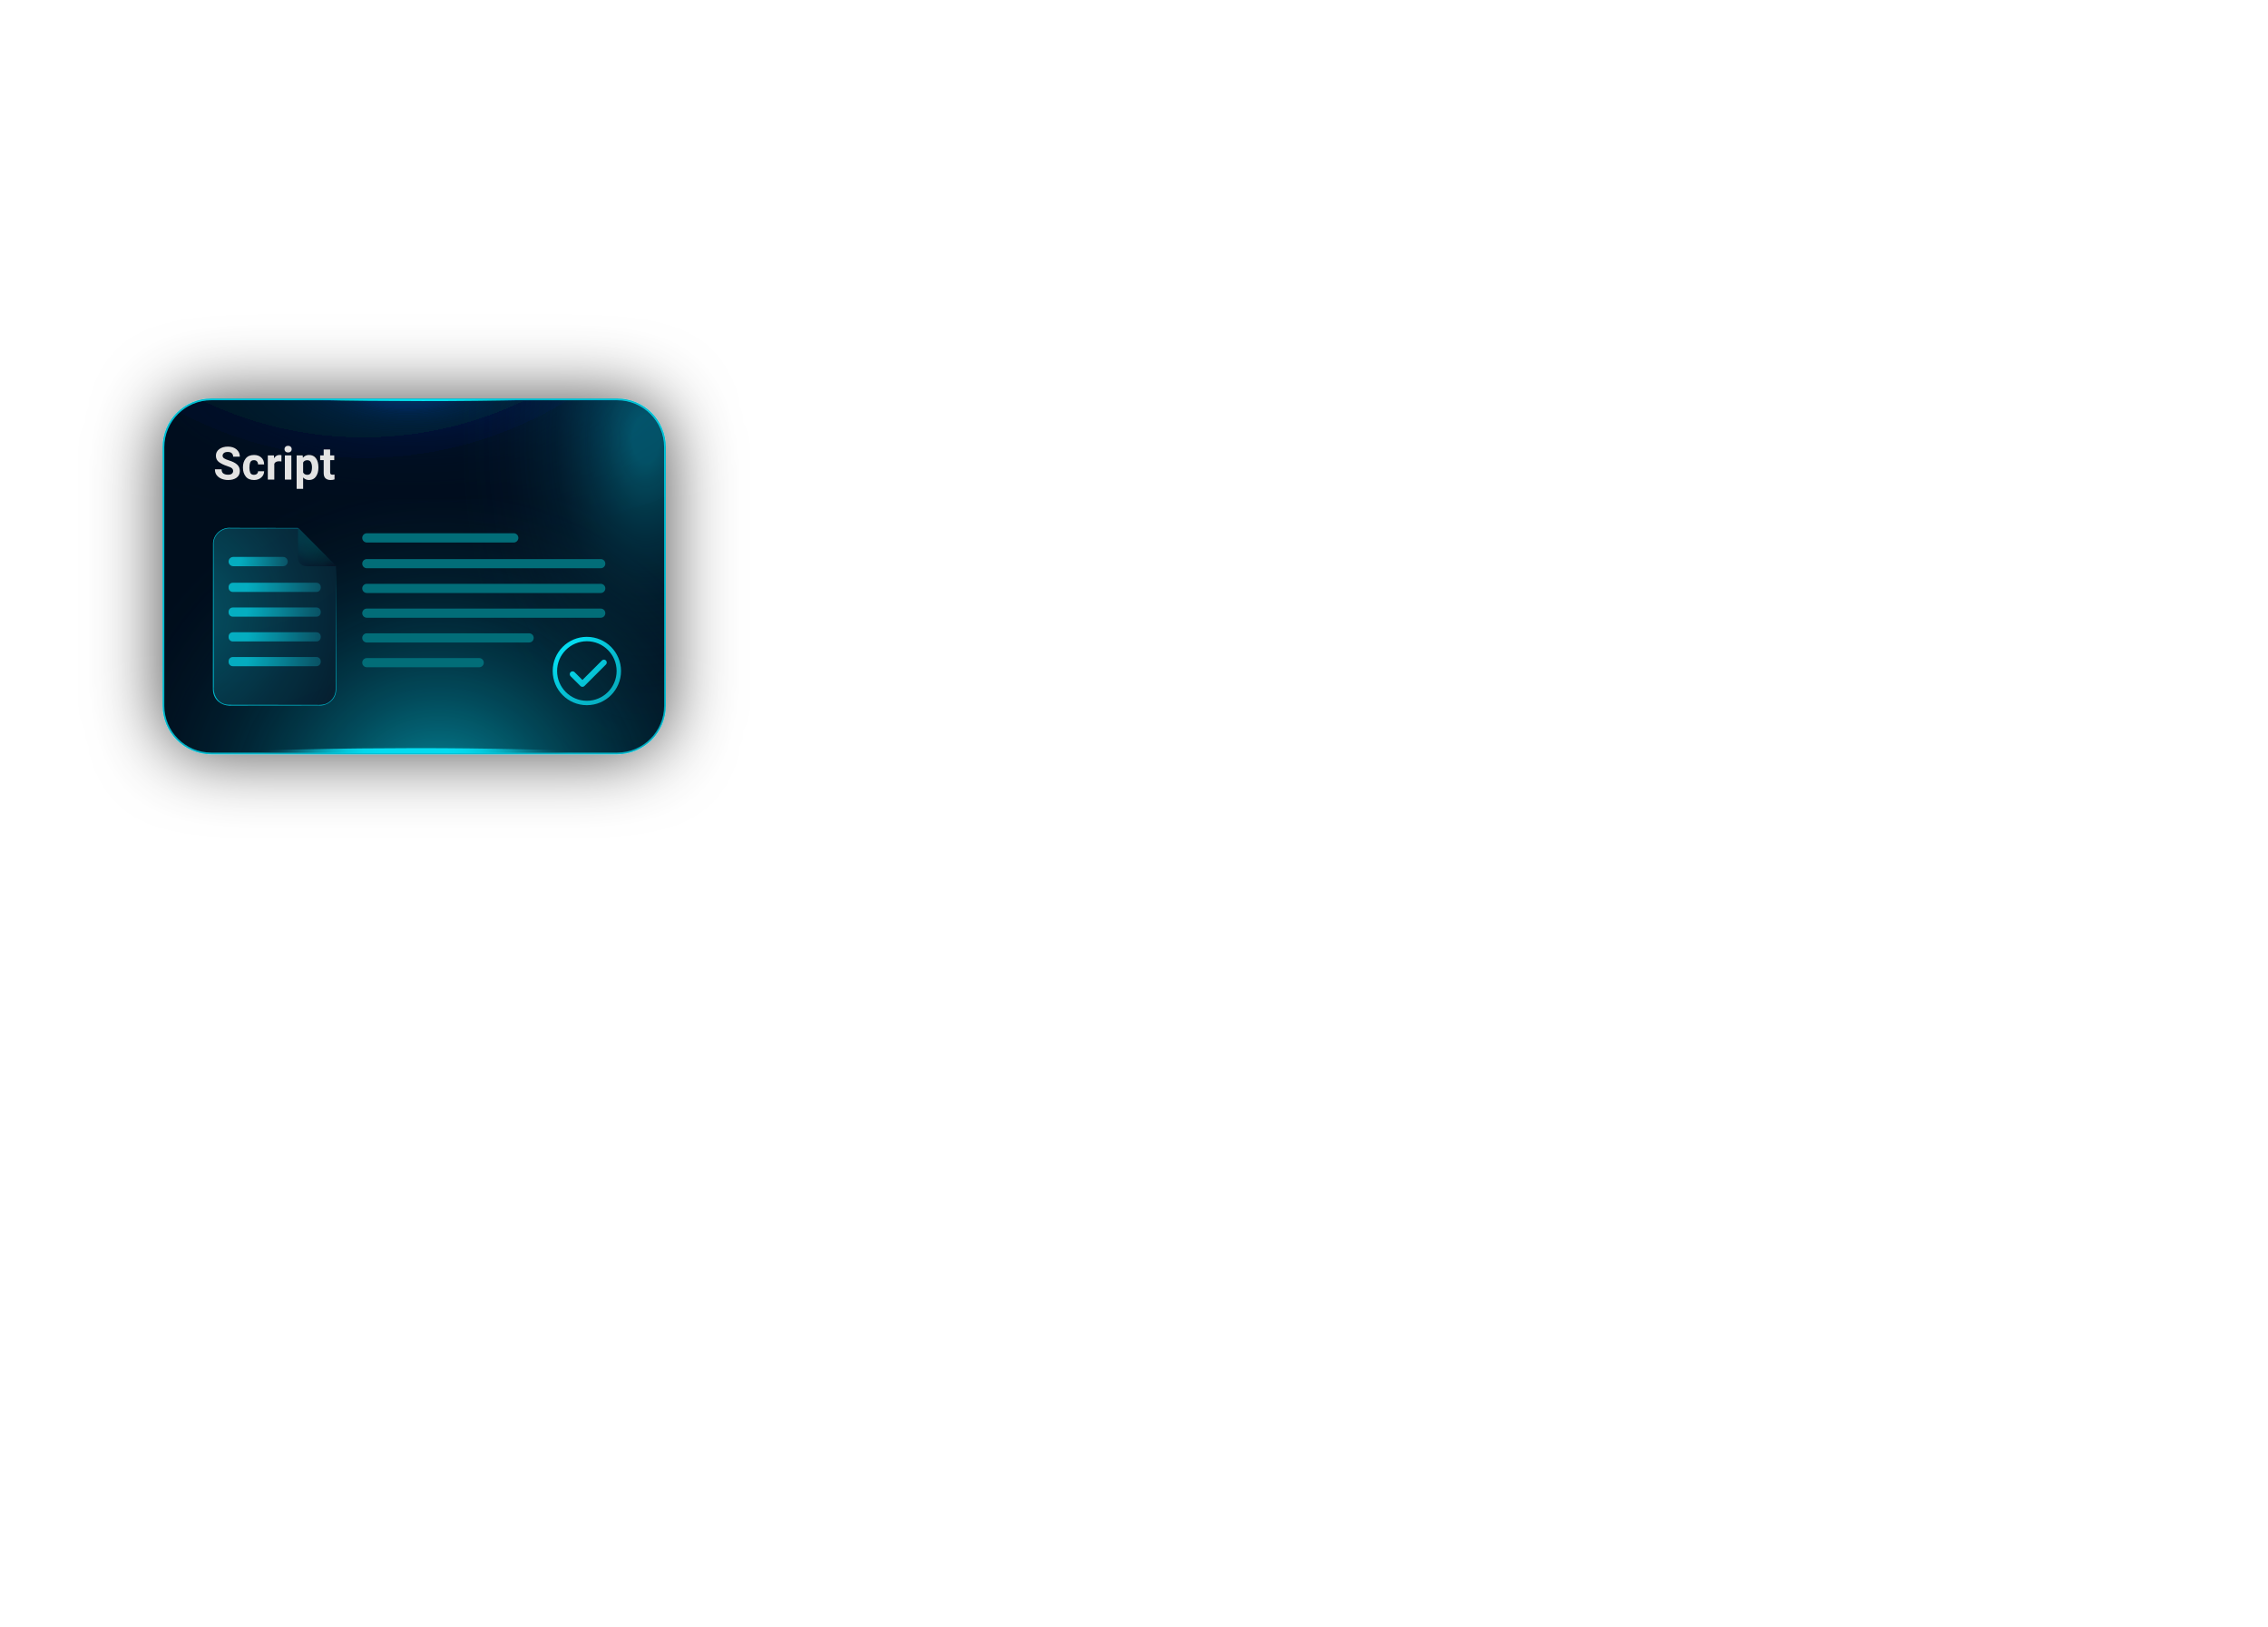
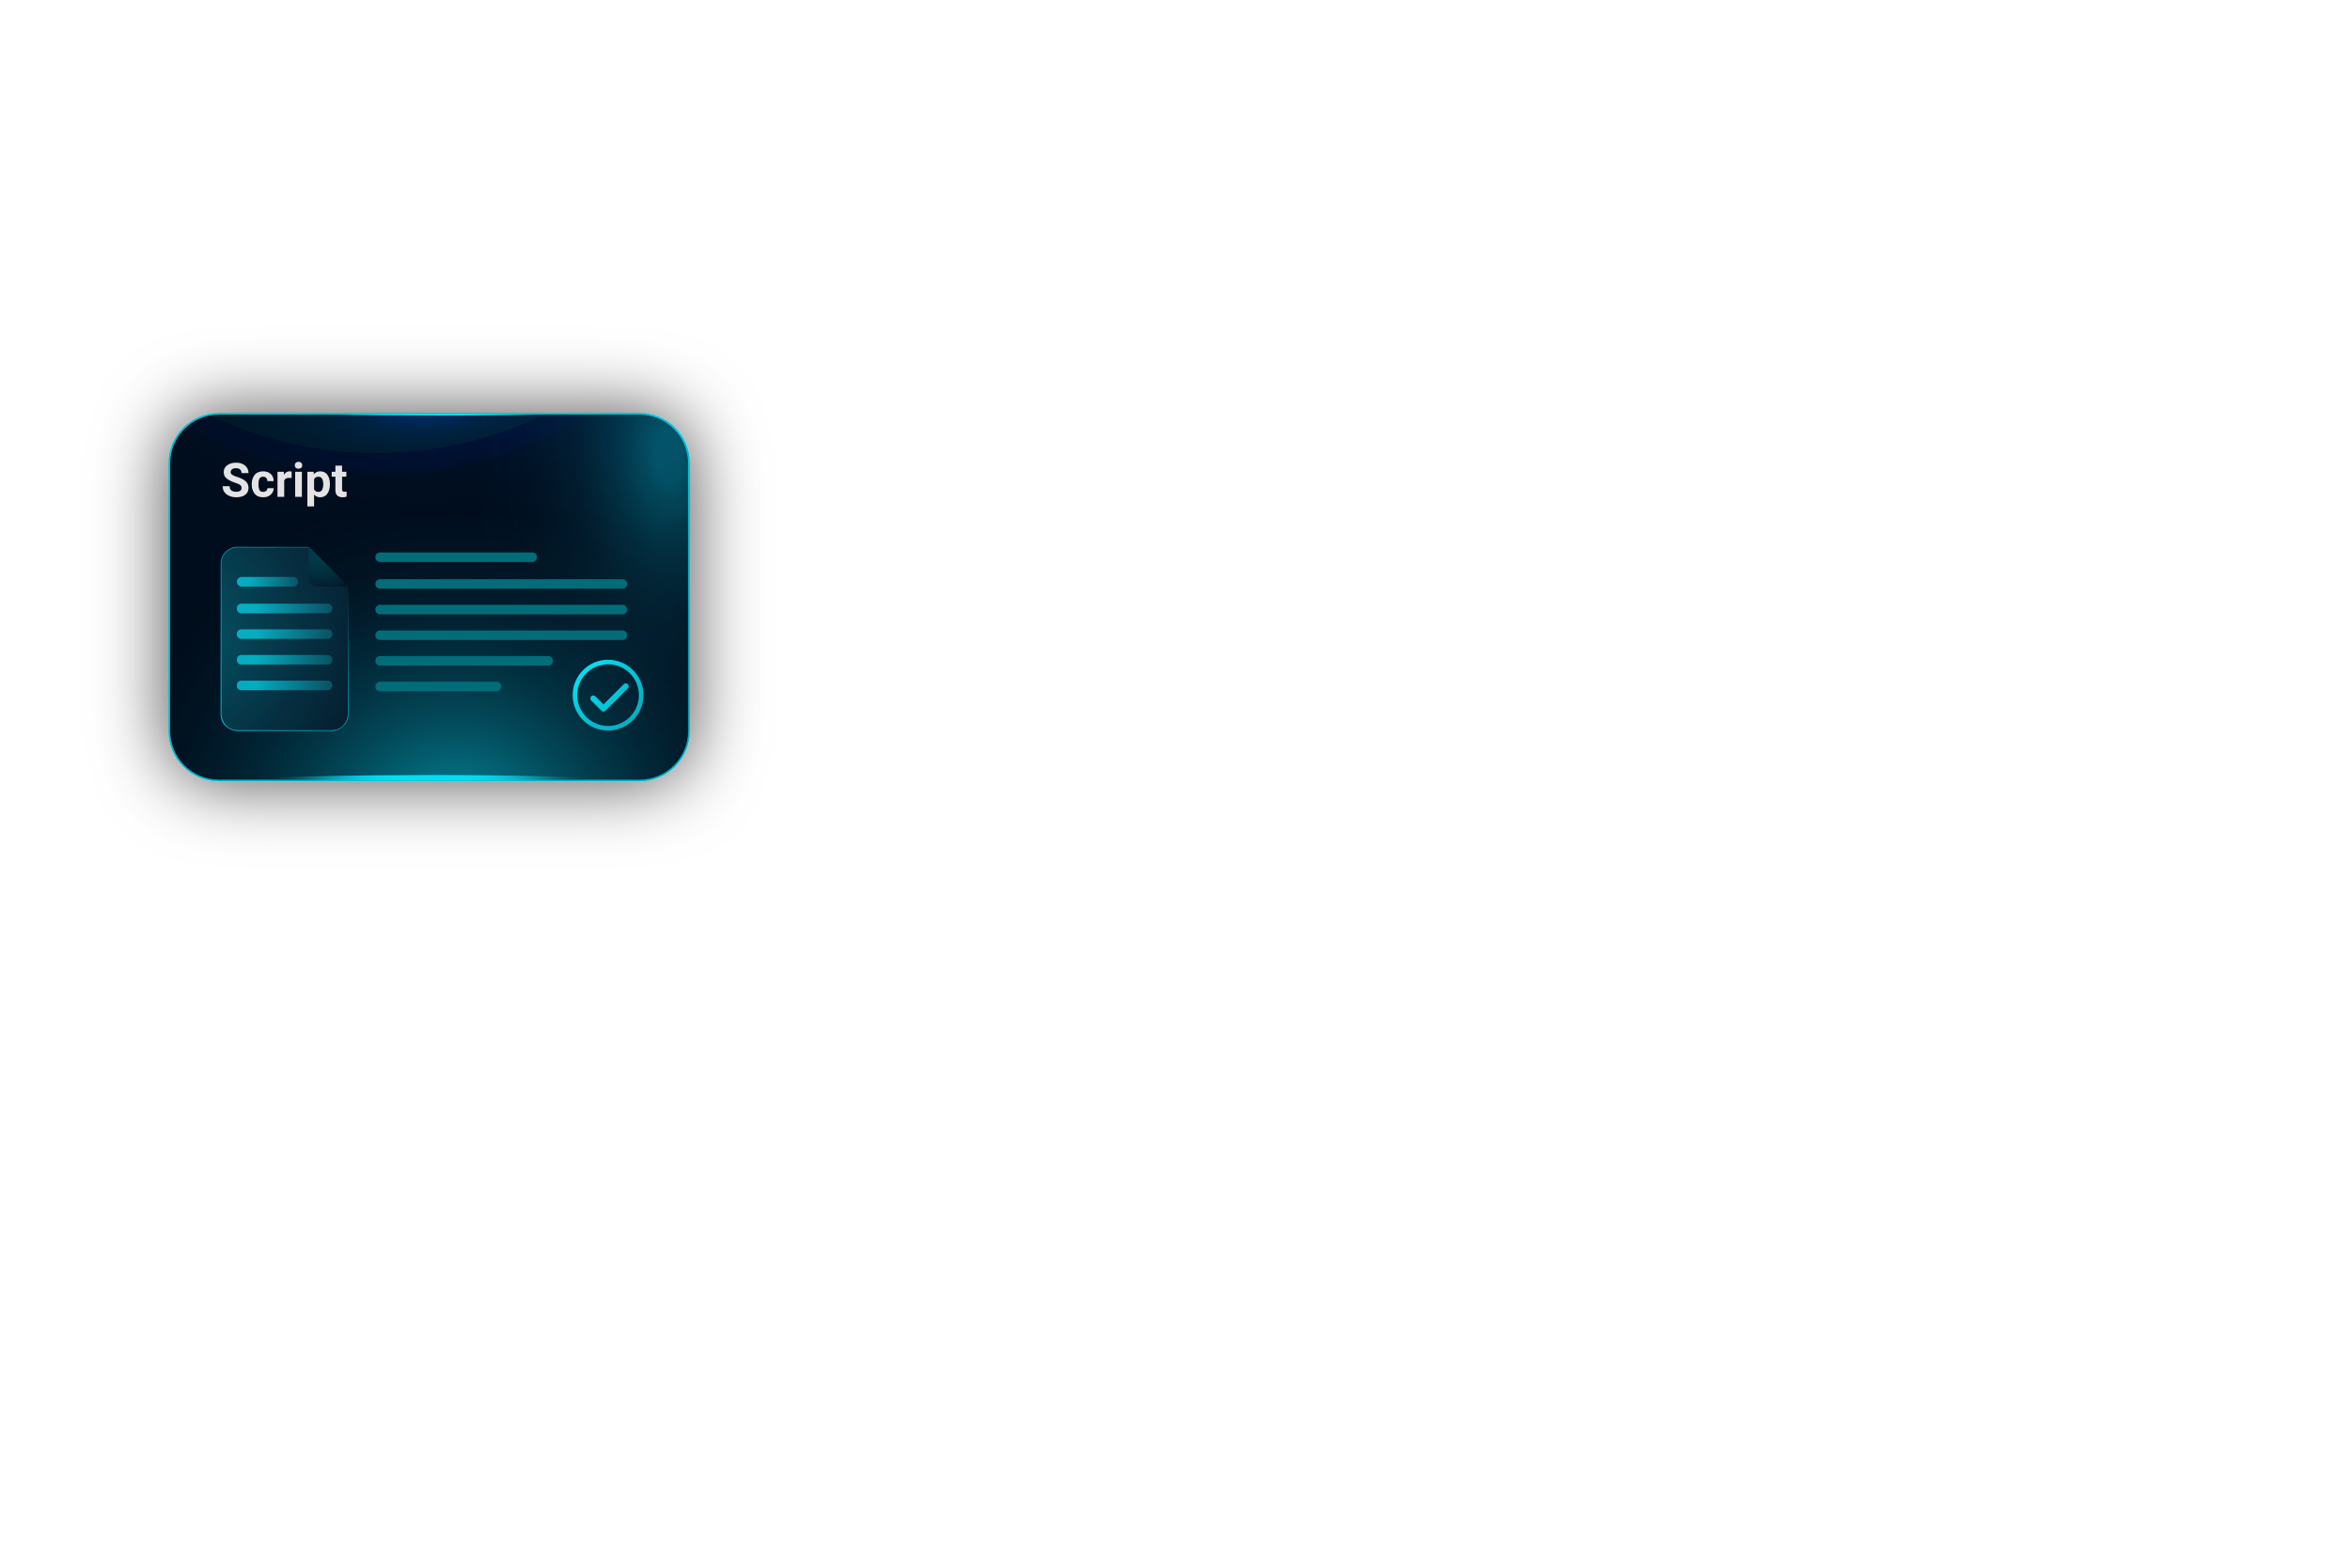
- <svg xmlns="http://www.w3.org/2000/svg" xmlns:xlink="http://www.w3.org/1999/xlink" viewBox="0 0 1289.28 924.18">
+ <svg xmlns="http://www.w3.org/2000/svg" xmlns:xlink="http://www.w3.org/1999/xlink" viewBox="0 0 1289.28 860">
  <defs>
    <style>
      .cls-1 {
        fill: url(#radial-gradient-15);
      }

      .cls-1, .cls-2 {
        opacity: .46;
      }

      .cls-2 {
        fill: url(#radial-gradient-8);
      }

      .cls-3 {
        fill: url(#radial-gradient-2);
      }

      .cls-3, .cls-4, .cls-5, .cls-6, .cls-7, .cls-8 {
        opacity: .7;
      }

      .cls-9 {
        fill: #00bbcf;
      }

      .cls-10 {
        mix-blend-mode: color-dodge;
      }

      .cls-4 {
        fill: url(#radial-gradient-10);
      }

      .cls-11 {
        fill: url(#radial-gradient-14);
      }

      .cls-12 {
        fill: url(#radial-gradient-16);
      }

      .cls-5 {
        fill: url(#radial-gradient-9);
      }

      .cls-13 {
        fill: none;
      }

      .cls-14 {
        fill: url(#radial-gradient-5);
      }

      .cls-15 {
        fill: url(#radial-gradient-3);
      }

      .cls-6 {
        fill: url(#radial-gradient-12);
      }

      .cls-16 {
        fill: #026d78;
      }

      .cls-17 {
        fill: url(#radial-gradient);
        filter: url(#drop-shadow-4);
        stroke: #00bbcf;
        stroke-miterlimit: 10;
      }

      .cls-18 {
        isolation: isolate;
      }

      .cls-19 {
        fill: url(#radial-gradient-4);
      }

      .cls-7 {
        fill: url(#radial-gradient-11);
      }

      .cls-20 {
        fill: #e3e3e3;
        font-family: Roboto-Bold, Roboto;
        font-size: 26px;
        font-weight: 700;
      }

      .cls-21 {
        fill: url(#radial-gradient-6);
      }

      .cls-22 {
        fill: url(#radial-gradient-7);
      }

      .cls-23 {
        fill: url(#radial-gradient-17);
      }

      .cls-24 {
        clip-path: url(#clippath);
      }

      .cls-8 {
        fill: url(#radial-gradient-13);
      }

      @keyframes shimmer {
        0%, 100% { opacity: .7; }
        50% { opacity: .35; }
      }

      @keyframes pulse-glow {
        0%, 100% { opacity: .46; filter: brightness(1); }
        50% { opacity: .7; filter: brightness(1.4); }
      }

      @keyframes check-pop {
        0%, 100% { transform: scale(1); }
        50% { transform: scale(1.08); }
      }

      @keyframes bar-float {
        0%, 100% { transform: translateY(0); }
        50% { transform: translateY(-1.5px); }
      }

      .cls-5 { animation: shimmer 2.4s ease-in-out infinite; animation-delay: 0s; transform-origin: center; }
      .cls-4 { animation: shimmer 2.4s ease-in-out infinite; animation-delay: 0.3s; transform-origin: center; }
      .cls-7 { animation: shimmer 2.4s ease-in-out infinite; animation-delay: 0.6s; transform-origin: center; }
      .cls-6 { animation: shimmer 2.4s ease-in-out infinite; animation-delay: 0.9s; transform-origin: center; }
      .cls-8 { animation: shimmer 2.4s ease-in-out infinite; animation-delay: 1.2s; transform-origin: center; }

      .cls-1, .cls-2 { animation: pulse-glow 3s ease-in-out infinite; }

      .cls-12, .cls-23 { animation: check-pop 2s ease-in-out infinite; transform-origin: center; }

      .cls-16 { animation: bar-float 3s ease-in-out infinite; }
    </style>
    <radialGradient id="radial-gradient" cx="206.5" cy="37.77" fx="206.5" fy="37.77" r="249.83" gradientUnits="userSpaceOnUse">
      <stop offset="0" stop-color="#012730" />
      <stop offset=".37" stop-color="#01222d" />
      <stop offset=".75" stop-color="#031624" />
      <stop offset="1" stop-color="#060a1c" />
    </radialGradient>
    <filter id="drop-shadow-4" x="32.2" y="166.24" width="406.32" height="322.56" filterUnits="userSpaceOnUse">
      <feOffset dx="0" dy="0" />
      <feGaussianBlur result="blur" stdDeviation="20" />
      <feFlood flood-color="#000" flood-opacity=".7" />
      <feComposite in2="blur" operator="in" />
      <feComposite in="SourceGraphic" />
    </filter>
    <clipPath id="clippath">
      <rect class="cls-13" x="92.92" y="226.97" width="285.1" height="201.21" rx="27.16" ry="27.16" />
    </clipPath>
    <radialGradient id="radial-gradient-2" cx="249.51" cy="463.6" fx="249.51" fy="463.6" r="194.43" gradientUnits="userSpaceOnUse">
      <stop offset="0" stop-color="#05dcf0" />
      <stop offset=".34" stop-color="#0599ab" stop-opacity=".65" />
      <stop offset=".8" stop-color="#054151" stop-opacity=".19" />
      <stop offset="1" stop-color="#051e2e" stop-opacity="0" />
    </radialGradient>
    <radialGradient id="radial-gradient-3" cx="235.47" cy="428.18" fx="235.47" fy="428.18" r="87.6" gradientUnits="userSpaceOnUse">
      <stop offset=".22" stop-color="#05dcf0" />
      <stop offset=".33" stop-color="#05d9ed" stop-opacity=".98" />
      <stop offset=".43" stop-color="#05d1e5" stop-opacity=".94" />
      <stop offset=".53" stop-color="#06c5d8" stop-opacity=".86" />
      <stop offset=".63" stop-color="#07b3c6" stop-opacity=".74" />
      <stop offset=".72" stop-color="#099caf" stop-opacity=".6" />
      <stop offset=".82" stop-color="#0b7f92" stop-opacity=".42" />
      <stop offset=".92" stop-color="#0d5e71" stop-opacity=".21" />
      <stop offset="1" stop-color="#103d4f" stop-opacity="0" />
    </radialGradient>
    <radialGradient id="radial-gradient-4" cx="240.26" cy="224.93" fx="240.26" fy="224.93" r="87.6" xlink:href="#radial-gradient-3" />
    <radialGradient id="radial-gradient-5" cx="3120.46" cy="6519.72" fx="3120.46" fy="6519.72" r="179.04" gradientTransform="translate(8360.33 9542.76) rotate(-180) scale(2.55 1.43)" gradientUnits="userSpaceOnUse">
      <stop offset=".03" stop-color="#0ae6ff" stop-opacity=".3" />
      <stop offset=".09" stop-color="#0abbd4" stop-opacity=".24" />
      <stop offset=".2" stop-color="#0b778f" stop-opacity=".13" />
      <stop offset=".31" stop-color="#0b465e" stop-opacity=".06" />
      <stop offset=".42" stop-color="#0b2940" stop-opacity=".01" />
      <stop offset=".54" stop-color="#0c2037" stop-opacity="0" />
      <stop offset=".77" stop-color="#0c2037" stop-opacity="0" />
      <stop offset="1" stop-color="#0c2037" stop-opacity="0" />
    </radialGradient>
    <radialGradient id="radial-gradient-6" cx="3119.88" cy="5290.12" fx="3119.88" fy="5290.12" r="179.04" gradientTransform="translate(5516.88 -7746.39) rotate(90) scale(2.55 1)" gradientUnits="userSpaceOnUse">
      <stop offset="0" stop-color="#0ae6ff" stop-opacity=".3" />
      <stop offset=".08" stop-color="#0abbd4" stop-opacity=".24" />
      <stop offset=".25" stop-color="#0b778f" stop-opacity=".13" />
      <stop offset=".41" stop-color="#0b465e" stop-opacity=".06" />
      <stop offset=".58" stop-color="#0b2940" stop-opacity=".01" />
      <stop offset=".77" stop-color="#0c2037" stop-opacity="0" />
    </radialGradient>
    <radialGradient id="radial-gradient-7" cx="120.07" cy="252.39" fx="120.07" fy="252.39" r="340.37" gradientUnits="userSpaceOnUse">
      <stop offset="0" stop-color="#071424" />
      <stop offset=".64" stop-color="#060f20" />
      <stop offset="1" stop-color="#060a1c" />
    </radialGradient>
    <radialGradient id="radial-gradient-8" cx="95.65" cy="348.81" fx="95.65" fy="348.81" r="220.96" gradientUnits="userSpaceOnUse">
      <stop offset="0" stop-color="#00a9bc" />
      <stop offset=".1" stop-color="#00b6ca" stop-opacity=".77" />
      <stop offset=".21" stop-color="#00c4d9" stop-opacity=".54" />
      <stop offset=".33" stop-color="#00cfe6" stop-opacity=".34" />
      <stop offset=".45" stop-color="#00d8ef" stop-opacity=".19" />
      <stop offset=".56" stop-color="#00def6" stop-opacity=".09" />
      <stop offset=".68" stop-color="#00e2fa" stop-opacity=".02" />
      <stop offset=".8" stop-color="#00e4fc" stop-opacity="0" />
      <stop offset="1" stop-color="#59e8c9" stop-opacity="0" />
    </radialGradient>
    <radialGradient id="radial-gradient-9" cx="126.48" cy="315.65" fx="126.48" fy="315.65" r="46.98" gradientUnits="userSpaceOnUse">
      <stop offset=".22" stop-color="#05dcf0" />
      <stop offset=".25" stop-color="#05d6ea" />
      <stop offset=".77" stop-color="#0c687b" />
      <stop offset="1" stop-color="#103d4f" />
    </radialGradient>
    <radialGradient id="radial-gradient-10" cx="124.54" cy="330.34" fx="124.54" fy="330.34" r="72.57" xlink:href="#radial-gradient-9" />
    <radialGradient id="radial-gradient-11" cx="124.54" cy="344.4" fx="124.54" fy="344.4" r="72.57" xlink:href="#radial-gradient-9" />
    <radialGradient id="radial-gradient-12" cx="124.54" cy="358.47" fx="124.54" fy="358.47" r="72.57" xlink:href="#radial-gradient-9" />
    <radialGradient id="radial-gradient-13" cx="124.54" cy="372.54" fx="124.54" fy="372.54" r="72.57" xlink:href="#radial-gradient-9" />
    <radialGradient id="radial-gradient-14" cx="183.65" cy="304.74" fx="183.65" fy="304.74" r="18.43" xlink:href="#radial-gradient" />
    <radialGradient id="radial-gradient-15" cx="147.17" cy="298.36" fx="147.17" fy="298.36" r="84.77" xlink:href="#radial-gradient-8" />
    <radialGradient id="radial-gradient-16" cx="314.7" cy="362.4" fx="314.7" fy="362.4" r="64.52" gradientUnits="userSpaceOnUse">
      <stop offset=".22" stop-color="#05dcf0" />
      <stop offset=".52" stop-color="#06bfd2" />
      <stop offset="1" stop-color="#0895a7" />
    </radialGradient>
    <radialGradient id="radial-gradient-17" cx="314.7" cy="362.4" fx="314.7" fy="362.4" r="64.52" xlink:href="#radial-gradient-16" />
  </defs>
  <g class="cls-18">
    <g id="Layer_18" data-name="Layer 18">
      <g>
        <g>
          <rect class="cls-17" x="92.92" y="226.97" width="285.1" height="201.21" rx="27.16" ry="27.16" />
          <g class="cls-24">
            <rect class="cls-3" x="39.23" y="284.04" width="392.47" height="190.36" />
            <path class="cls-15" d="M111.62,428.18c20.64-1.24,41.28-1.89,61.93-2.33,10.32-.28,20.64-.34,30.96-.5l30.96-.17c20.64-.02,41.28.22,61.93.66,20.64.44,41.28,1.09,61.93,2.34-20.64,1.25-41.28,1.9-61.93,2.34-20.64.43-41.28.67-61.93.66l-30.96-.17c-10.32-.16-20.64-.22-30.96-.5-20.64-.44-41.28-1.09-61.93-2.33Z" />
            <path class="cls-19" d="M116.41,224.93c20.64-1.24,41.28-1.89,61.93-2.33,10.32-.28,20.64-.34,30.96-.5l30.96-.17c20.64-.02,41.28.22,61.93.66,20.64.44,41.28,1.09,61.93,2.34-20.64,1.25-41.28,1.9-61.93,2.34-20.64.43-41.28.67-61.93.66l-30.96-.17c-10.32-.16-20.64-.22-30.96-.5-20.64-.44-41.28-1.09-61.93-2.33Z" />
            <ellipse class="cls-14" cx="400.23" cy="252.64" rx="208.74" ry="136.68" transform="translate(145.64 651.64) rotate(-89.72)" />
            <g class="cls-10">
              <ellipse class="cls-21" cx="234.74" cy="212.19" rx="95.8" ry="208.74" transform="translate(21.41 445.89) rotate(-89.72)" />
            </g>
          </g>
        </g>
        <g>
          <path class="cls-22" d="M190.98,321.79v70.03c0,4.95-4.01,8.96-8.96,8.96h-51.78c-4.95,0-8.96-4.01-8.96-8.96v-82.69c0-4.95,4.01-8.96,8.96-8.96h39.12c8.44,8.44,13.18,13.18,21.62,21.62Z" />
          <path class="cls-9" d="M190.98,321.79c-.02,18.64.2,48.63.15,66.99-.05,1.26.11,3.23-.12,4.49-.63,4.63-5.15,8.05-9.75,7.69,0,0-4.47,0-4.47,0l-17.86.02c-5.9,0-21.09.03-26.8.03-4.68.47-9.36-1.83-10.72-6.58-.46-1.48-.38-3.03-.38-4.5v-8.93c.02-19.94.05-51.52.07-71.46-.31-5.58,4.81-10.11,10.29-9.52,0,0,2.23,0,2.23,0,.04,0,35.73.06,35.77.06.03,0,21.54,21.71,21.58,21.71h0ZM190.98,321.79c.04.05-21.9-21.72-21.62-21.52,0,0-35.73.06-35.73.06h-2.23c-5.32-.54-10.27,3.77-9.95,9.21.02,19.94.05,51.52.08,71.46,0,0,0,8.93,0,8.93-.46,4.5,1.71,8.97,6.25,10.27,1.39.43,2.87.36,4.37.36h8.93s17.86.03,17.86.03l17.86.02c2.51-.11,6.44.41,8.76-.74,2.68-1.17,4.72-3.74,5.14-6.65.21-1.44.09-2.95.13-4.43,0-2.78.02-10.5.01-13.39.01-11.35.1-41.87.14-53.61h0Z" />
          <path class="cls-2" d="M190.98,321.79v70.03c0,4.95-4.01,8.96-8.96,8.96h-51.78c-4.95,0-8.96-4.01-8.96-8.96v-82.69c0-4.95,4.01-8.96,8.96-8.96h39.12c8.44,8.44,13.18,13.18,21.62,21.62Z" />
        </g>
        <rect class="cls-5" x="129.95" y="316.52" width="33.63" height="5.27" rx="2.64" ry="2.64" />
        <rect class="cls-4" x="129.95" y="331.2" width="52.37" height="5.22" rx="2.39" ry="2.39" />
        <rect class="cls-7" x="129.95" y="345.26" width="52.37" height="5.22" rx="2.39" ry="2.39" />
        <rect class="cls-6" x="129.95" y="359.33" width="52.37" height="5.22" rx="2.39" ry="2.39" />
        <rect class="cls-8" x="129.95" y="373.4" width="52.37" height="5.22" rx="2.39" ry="2.39" />
        <g>
          <path class="cls-11" d="M190.98,321.79h-16.82c-2.65,0-4.79-2.14-4.79-4.79v-16.82c8.44,8.44,13.18,13.18,21.62,21.62Z" />
          <path class="cls-1" d="M190.98,321.79h-16.82c-2.65,0-4.79-2.14-4.79-4.79v-16.82c8.44,8.44,13.18,13.18,21.62,21.62Z" />
        </g>
        <rect class="cls-16" x="205.92" y="303.06" width="88.75" height="5.27" rx="2.64" ry="2.64" />
        <rect class="cls-16" x="205.92" y="317.73" width="138.19" height="5.22" rx="2.61" ry="2.61" />
        <rect class="cls-16" x="205.92" y="331.8" width="138.19" height="5.22" rx="2.61" ry="2.61" />
        <rect class="cls-16" x="205.92" y="345.87" width="138.19" height="5.22" rx="2.61" ry="2.61" />
        <rect class="cls-16" x="205.92" y="359.93" width="97.48" height="5.22" rx="2.61" ry="2.61" />
        <rect class="cls-16" x="205.92" y="374" width="69.1" height="5.22" rx="2.61" ry="2.61" />
        <g>
          <path class="cls-12" d="M342.18,375.37l-11.09,11.09-4.45-4.45c-.63-.63-1.66-.63-2.29,0s-.63,1.65,0,2.29l5.59,5.59c.31.31.72.48,1.15.48s.83-.17,1.14-.48l12.23-12.23c.63-.63.63-1.65,0-2.29-.63-.63-1.65-.63-2.29,0Z" />
          <path class="cls-23" d="M333.61,361.94c-10.72,0-19.42,8.7-19.42,19.42s8.7,19.42,19.42,19.42,19.42-8.7,19.42-19.42-8.69-19.42-19.42-19.42ZM333.61,398.28c-9.33,0-16.92-7.59-16.92-16.92s7.59-16.92,16.92-16.92,16.92,7.59,16.92,16.92-7.59,16.92-16.92,16.92Z" />
        </g>
        <text class="cls-20" transform="translate(121.28 272.56)">
          <tspan x="0" y="0">Script</tspan>
        </text>
      </g>
    </g>
  </g>
</svg>
